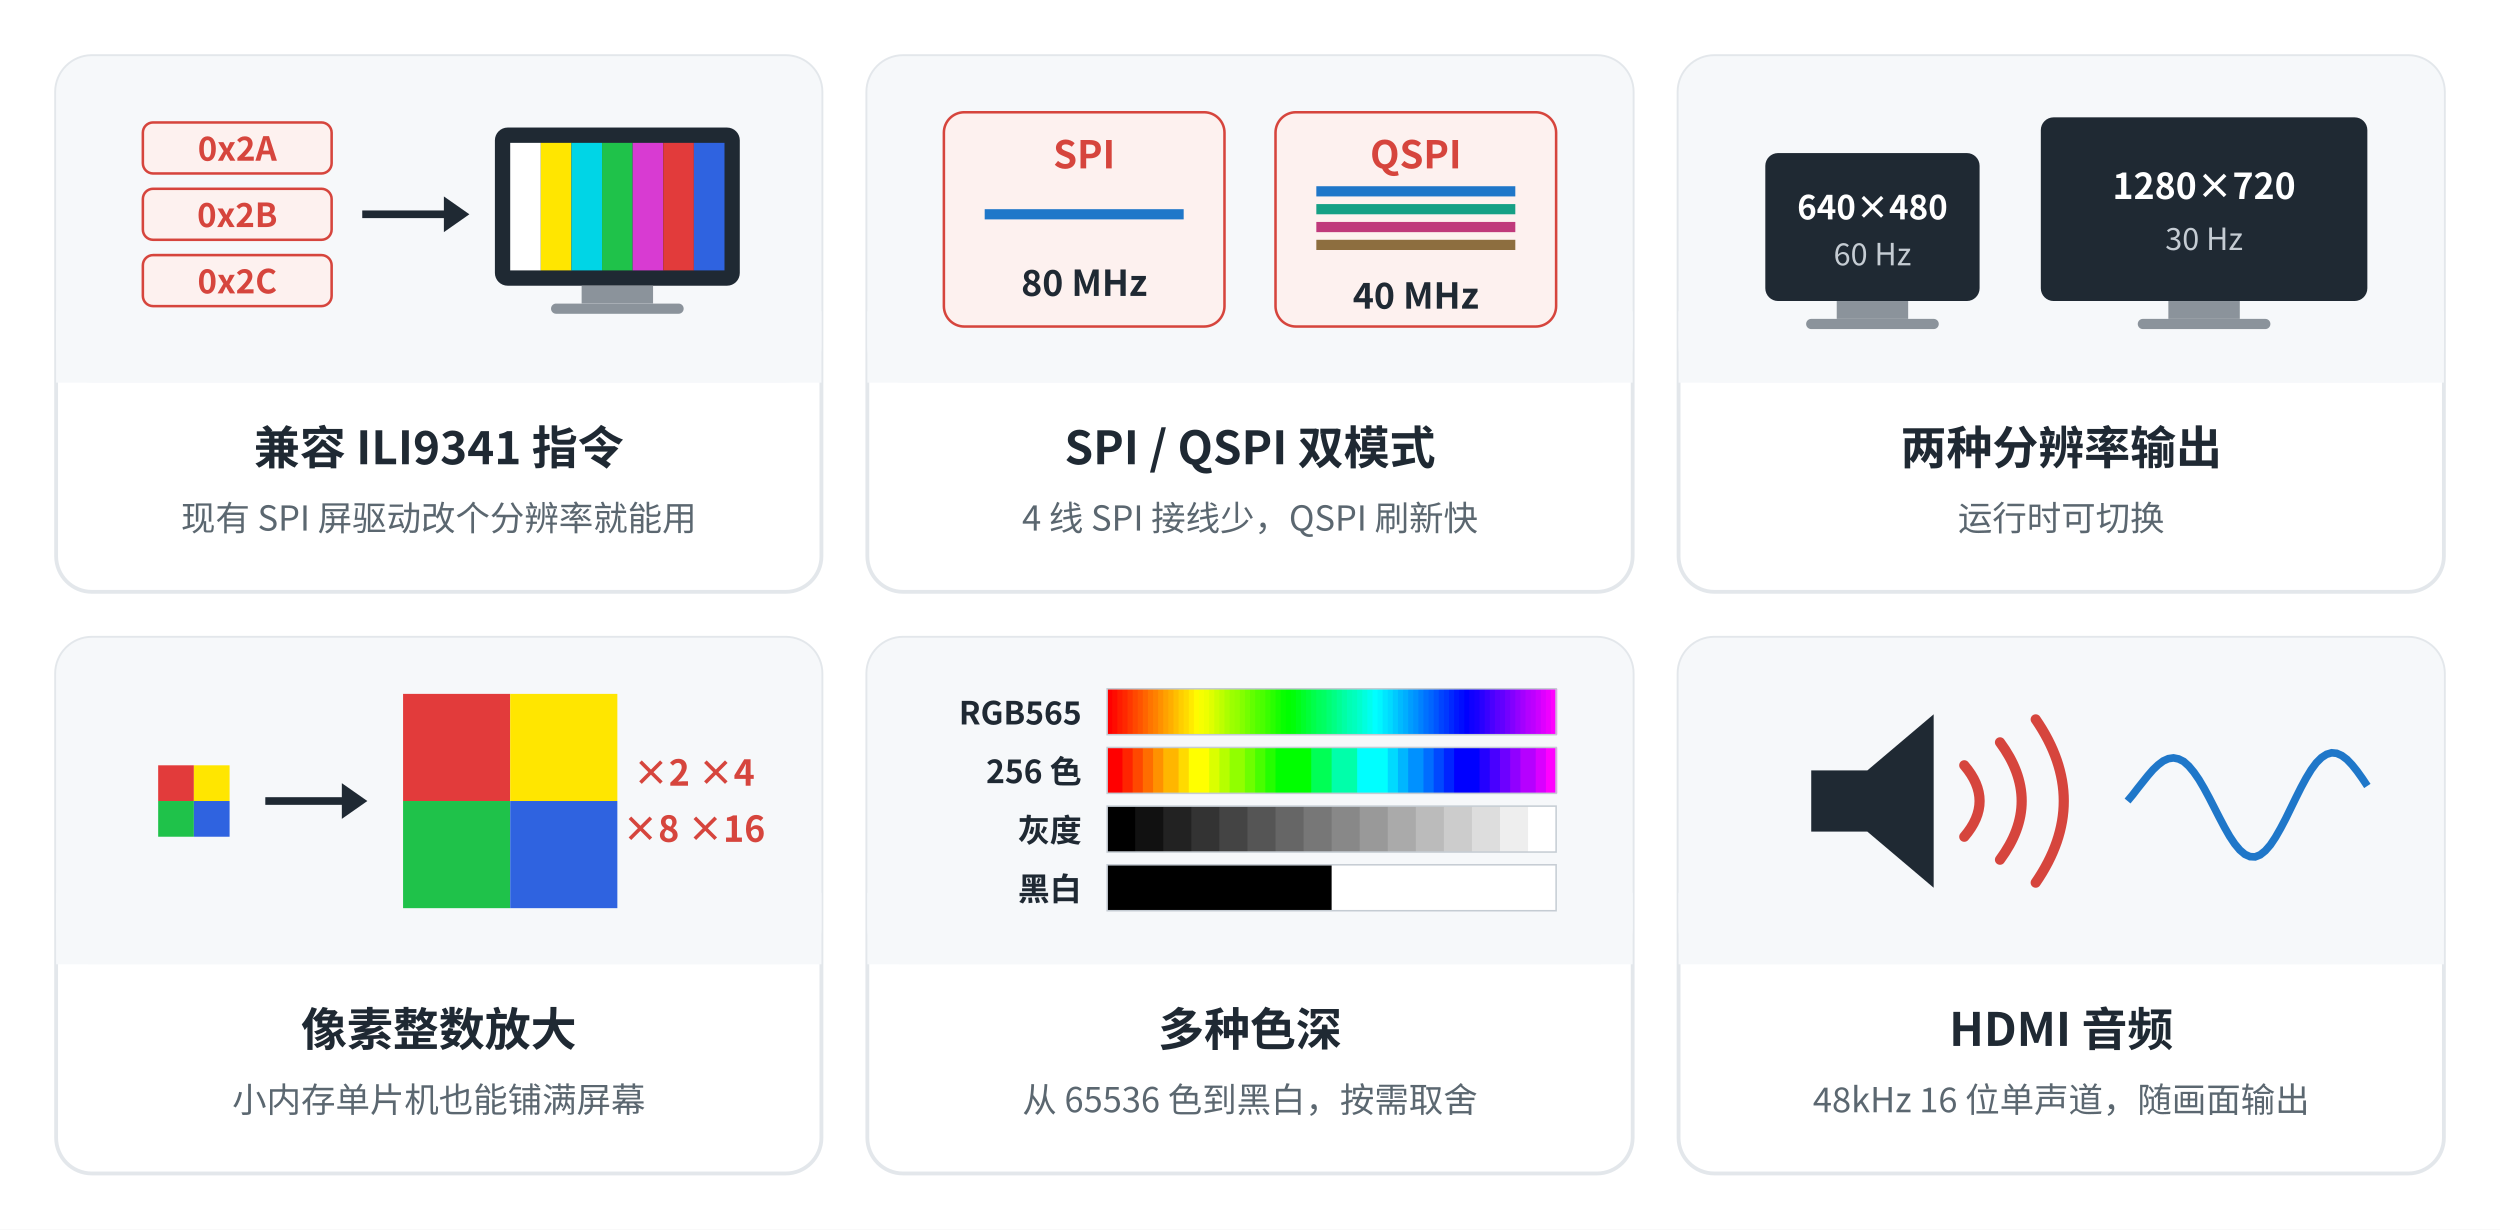
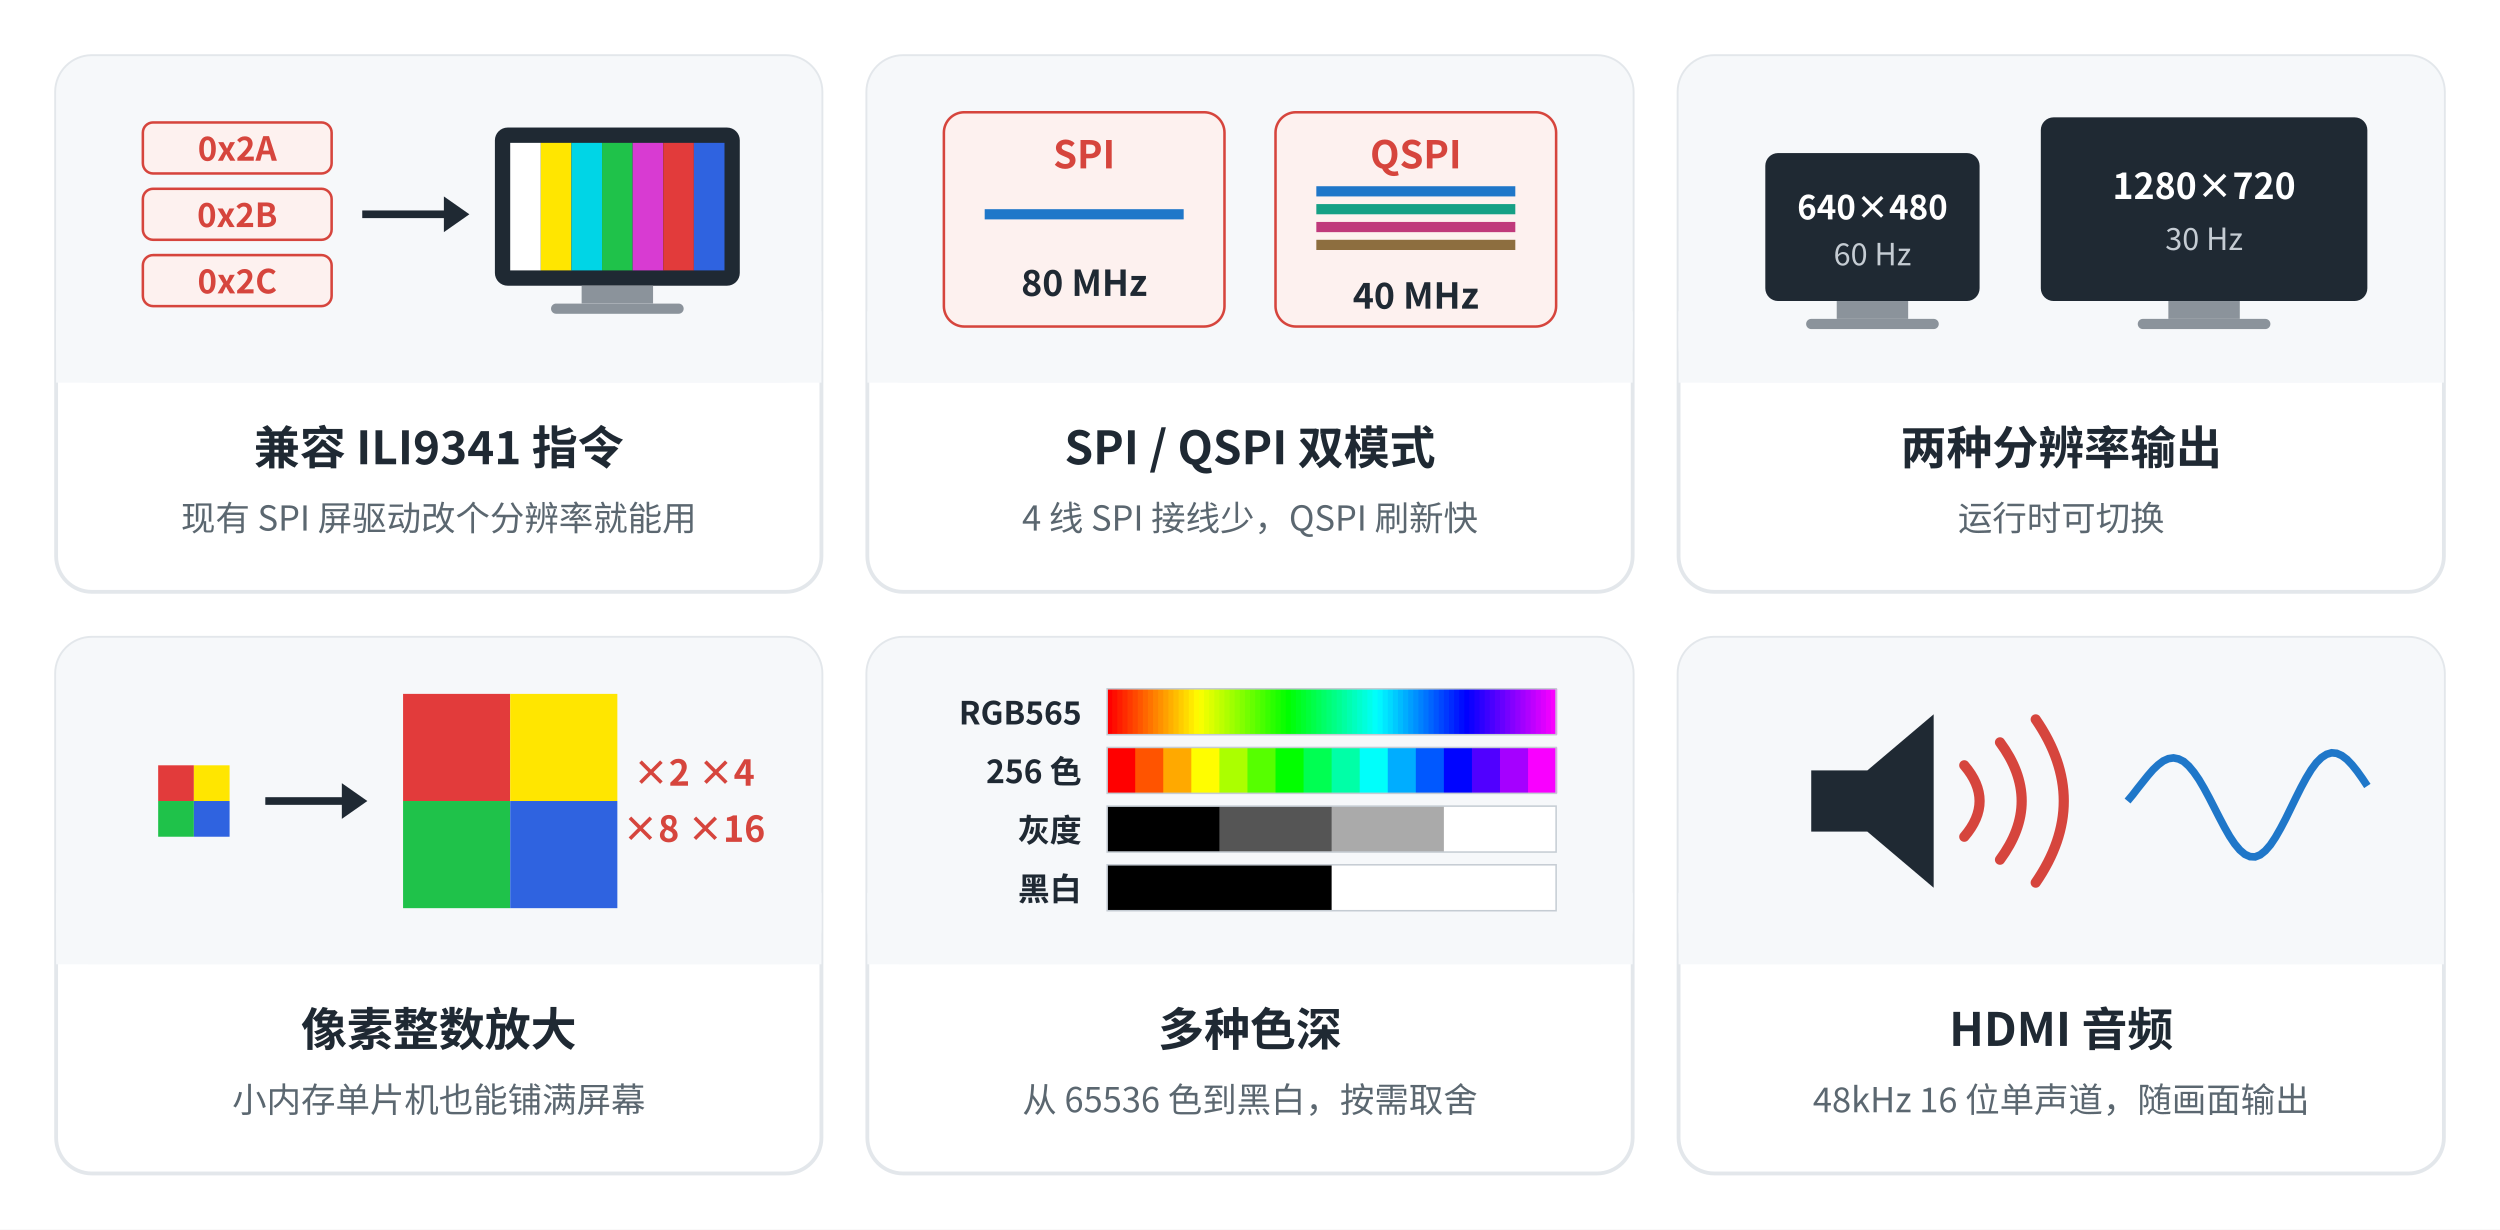
<svg xmlns="http://www.w3.org/2000/svg" viewBox="0 0 980 482" width="980" height="482" font-family="Noto Sans CJK SC, Source Han Sans SC, Microsoft YaHei, PingFang SC, Arial, sans-serif">
  <rect width="980" height="482" fill="#ffffff" />
  <rect x="22" y="22" width="300" height="210" rx="14" fill="#ffffff" stroke="#e3e7eb" stroke-width="1.5" />
  <rect x="22" y="22" width="300" height="128" rx="14" fill="#f6f8fa" />
  <rect x="22" y="122" width="300" height="28" fill="#f6f8fa" />
  <rect x="56" y="48" width="74" height="20" rx="4" fill="#fdf1ef" stroke="#d6453d" />
  <text x="93" y="63" font-size="13" text-anchor="middle" fill="#d6453d" font-weight="bold">0x2A</text>
  <rect x="56" y="74" width="74" height="20" rx="4" fill="#fdf1ef" stroke="#d6453d" />
  <text x="93" y="89" font-size="13" text-anchor="middle" fill="#d6453d" font-weight="bold">0x2B</text>
  <rect x="56" y="100" width="74" height="20" rx="4" fill="#fdf1ef" stroke="#d6453d" />
  <text x="93" y="115" font-size="13" text-anchor="middle" fill="#d6453d" font-weight="bold">0x2C</text>
  <path d="M142 84 h36" stroke="#1f2933" stroke-width="3" />
  <path d="M174 77 l10 7 l-10 7 z" fill="#1f2933" />
  <rect x="194" y="50" width="96" height="62" rx="5" fill="#1f2933" />
  <rect x="228.0" y="112" width="28" height="7" fill="#8b939b" />
  <rect x="216.0" y="119" width="52" height="4" rx="2" fill="#8b939b" />
  <rect x="200" y="56" width="12" height="50" fill="#ffffff" />
  <rect x="212" y="56" width="12" height="50" fill="#ffe600" />
  <rect x="224" y="56" width="12" height="50" fill="#00d5e6" />
  <rect x="236" y="56" width="12" height="50" fill="#1fc24a" />
  <rect x="248" y="56" width="12" height="50" fill="#d83bd2" />
  <rect x="260" y="56" width="12" height="50" fill="#e23b3b" />
  <rect x="272" y="56" width="12" height="50" fill="#2f63e0" />
  <text x="172.0" y="182" font-size="18" text-anchor="middle" fill="#1f2933" font-weight="bold">兼容 ILI9341 指令</text>
  <text x="172.0" y="208" font-size="13.5" text-anchor="middle" fill="#5b6770" font-weight="normal">现有 SPI 屏驱动改个分辨率就能用</text>
  <rect x="340" y="22" width="300" height="210" rx="14" fill="#ffffff" stroke="#e3e7eb" stroke-width="1.5" />
  <rect x="340" y="22" width="300" height="128" rx="14" fill="#f6f8fa" />
  <rect x="340" y="122" width="300" height="28" fill="#f6f8fa" />
  <rect x="370" y="44" width="110" height="84" rx="8" fill="#fdf1ef" stroke="#d6453d" />
  <text x="425" y="66" font-size="15" text-anchor="middle" fill="#d6453d" font-weight="bold">SPI</text>
  <path d="M386 84 h78" stroke="#1f77c9" stroke-width="4" />
  <text x="425" y="116" font-size="14" text-anchor="middle" fill="#1f2933" font-weight="bold">80 MHz</text>
  <rect x="500" y="44" width="110" height="84" rx="8" fill="#fdf1ef" stroke="#d6453d" />
  <text x="555" y="66" font-size="15" text-anchor="middle" fill="#d6453d" font-weight="bold">QSPI</text>
  <path d="M516 75 h78" stroke="#1f77c9" stroke-width="4" />
  <path d="M516 82 h78" stroke="#16a085" stroke-width="4" />
  <path d="M516 89 h78" stroke="#c0397b" stroke-width="4" />
  <path d="M516 96 h78" stroke="#8d6e3f" stroke-width="4" />
  <text x="555" y="121" font-size="14" text-anchor="middle" fill="#1f2933" font-weight="bold">40 MHz</text>
  <text x="490.0" y="182" font-size="18" text-anchor="middle" fill="#1f2933" font-weight="bold">SPI / QSPI 双模式</text>
  <text x="490.0" y="208" font-size="13.5" text-anchor="middle" fill="#5b6770" font-weight="normal">4 线 SPI 接线少，QSPI 刷新快</text>
  <rect x="658" y="22" width="300" height="210" rx="14" fill="#ffffff" stroke="#e3e7eb" stroke-width="1.5" />
  <rect x="658" y="22" width="300" height="128" rx="14" fill="#f6f8fa" />
  <rect x="658" y="122" width="300" height="28" fill="#f6f8fa" />
  <rect x="692" y="60" width="84" height="58" rx="5" fill="#1f2933" />
  <rect x="720.0" y="118" width="28" height="7" fill="#8b939b" />
  <rect x="708.0" y="125" width="52" height="4" rx="2" fill="#8b939b" />
  <text x="734" y="86" font-size="13" text-anchor="middle" fill="#ffffff" font-weight="bold">640×480</text>
  <text x="734" y="104" font-size="12" text-anchor="middle" fill="#c5ccd3" font-weight="normal">60 Hz</text>
  <rect x="800" y="46" width="128" height="72" rx="5" fill="#1f2933" />
  <rect x="850.0" y="118" width="28" height="7" fill="#8b939b" />
  <rect x="838.0" y="125" width="52" height="4" rx="2" fill="#8b939b" />
  <text x="864" y="78" font-size="14" text-anchor="middle" fill="#ffffff" font-weight="bold">1280×720</text>
  <text x="864" y="98" font-size="12" text-anchor="middle" fill="#c5ccd3" font-weight="normal">30 Hz</text>
  <text x="808.0" y="182" font-size="18" text-anchor="middle" fill="#1f2933" font-weight="bold">两种分辨率输出</text>
  <text x="808.0" y="208" font-size="13.5" text-anchor="middle" fill="#5b6770" font-weight="normal">运行时可切换</text>
  <rect x="22" y="250" width="300" height="210" rx="14" fill="#ffffff" stroke="#e3e7eb" stroke-width="1.5" />
  <rect x="22" y="250" width="300" height="128" rx="14" fill="#f6f8fa" />
  <rect x="22" y="350" width="300" height="28" fill="#f6f8fa" />
  <rect x="62" y="300" width="14" height="14" fill="#e23b3b" />
  <rect x="76" y="300" width="14" height="14" fill="#ffe600" />
  <rect x="62" y="314" width="14" height="14" fill="#1fc24a" />
  <rect x="76" y="314" width="14" height="14" fill="#2f63e0" />
  <path d="M104 314 h34" stroke="#1f2933" stroke-width="3" />
  <path d="M134 307 l10 7 l-10 7 z" fill="#1f2933" />
  <rect x="158" y="272" width="42" height="42" fill="#e23b3b" />
  <rect x="200" y="272" width="42" height="42" fill="#ffe600" />
  <rect x="158" y="314" width="42" height="42" fill="#1fc24a" />
  <rect x="200" y="314" width="42" height="42" fill="#2f63e0" />
  <text x="272" y="308" font-size="14" text-anchor="middle" fill="#d6453d" font-weight="bold">×2 ×4</text>
  <text x="272" y="330" font-size="14" text-anchor="middle" fill="#d6453d" font-weight="bold">×8 ×16</text>
  <text x="172.0" y="410" font-size="18" text-anchor="middle" fill="#1f2933" font-weight="bold">像素整数放大</text>
  <text x="172.0" y="436" font-size="13.5" text-anchor="middle" fill="#5b6770" font-weight="normal">小内存单片机也能铺满屏幕</text>
  <rect x="340" y="250" width="300" height="210" rx="14" fill="#ffffff" stroke="#e3e7eb" stroke-width="1.5" />
  <rect x="340" y="250" width="300" height="128" rx="14" fill="#f6f8fa" />
  <rect x="340" y="350" width="300" height="28" fill="#f6f8fa" />
  <text x="424" y="284" font-size="12.5" text-anchor="end" fill="#1f2933" font-weight="bold">RGB565</text>
  <rect x="434.00" y="270" width="2.40" height="18" fill="#ff0000" />
-   <rect x="436.00" y="270" width="2.40" height="18" fill="#ff0c00" />
-   <rect x="438.00" y="270" width="2.40" height="18" fill="#ff1c00" />
-   <rect x="440.00" y="270" width="2.40" height="18" fill="#ff2800" />
-   <rect x="442.00" y="270" width="2.40" height="18" fill="#ff3800" />
+   <rect x="436.00" y="270" width="2.40" height="18" fill="#ff0e00" />
+   <rect x="438.00" y="270" width="2.40" height="18" fill="#ff1d00" />
+   <rect x="440.00" y="270" width="2.40" height="18" fill="#ff2b00" />
+   <rect x="442.00" y="270" width="2.40" height="18" fill="#ff3a00" />
  <rect x="444.00" y="270" width="2.40" height="18" fill="#ff4800" />
-   <rect x="446.00" y="270" width="2.40" height="18" fill="#ff5500" />
-   <rect x="448.00" y="270" width="2.40" height="18" fill="#ff6500" />
-   <rect x="450.00" y="270" width="2.40" height="18" fill="#ff7500" />
-   <rect x="452.00" y="270" width="2.40" height="18" fill="#ff8100" />
+   <rect x="446.00" y="270" width="2.40" height="18" fill="#ff5700" />
+   <rect x="448.00" y="270" width="2.40" height="18" fill="#ff6600" />
+   <rect x="450.00" y="270" width="2.40" height="18" fill="#ff7400" />
+   <rect x="452.00" y="270" width="2.40" height="18" fill="#ff8300" />
  <rect x="454.00" y="270" width="2.40" height="18" fill="#ff9100" />
-   <rect x="456.00" y="270" width="2.40" height="18" fill="#ffa100" />
-   <rect x="458.00" y="270" width="2.40" height="18" fill="#ffae00" />
-   <rect x="460.00" y="270" width="2.40" height="18" fill="#ffbe00" />
-   <rect x="462.00" y="270" width="2.40" height="18" fill="#ffce00" />
+   <rect x="456.00" y="270" width="2.40" height="18" fill="#ffa000" />
+   <rect x="458.00" y="270" width="2.40" height="18" fill="#ffaf00" />
+   <rect x="460.00" y="270" width="2.40" height="18" fill="#ffbd00" />
+   <rect x="462.00" y="270" width="2.40" height="18" fill="#ffcc00" />
  <rect x="464.00" y="270" width="2.40" height="18" fill="#ffda00" />
-   <rect x="466.00" y="270" width="2.40" height="18" fill="#ffea00" />
-   <rect x="468.00" y="270" width="2.40" height="18" fill="#fffa00" />
-   <rect x="470.00" y="270" width="2.40" height="18" fill="#f6ff00" />
-   <rect x="472.00" y="270" width="2.40" height="18" fill="#eeff00" />
-   <rect x="474.00" y="270" width="2.40" height="18" fill="#deff00" />
-   <rect x="476.00" y="270" width="2.40" height="18" fill="#cdff00" />
-   <rect x="478.00" y="270" width="2.40" height="18" fill="#bdff00" />
-   <rect x="480.00" y="270" width="2.40" height="18" fill="#acff00" />
-   <rect x="482.00" y="270" width="2.40" height="18" fill="#9cff00" />
-   <rect x="484.00" y="270" width="2.40" height="18" fill="#94ff00" />
-   <rect x="486.00" y="270" width="2.40" height="18" fill="#83ff00" />
+   <rect x="466.00" y="270" width="2.40" height="18" fill="#ffe900" />
+   <rect x="468.00" y="270" width="2.40" height="18" fill="#fff800" />
+   <rect x="470.00" y="270" width="2.40" height="18" fill="#f7ff00" />
+   <rect x="472.00" y="270" width="2.40" height="18" fill="#e8ff00" />
+   <rect x="474.00" y="270" width="2.40" height="18" fill="#daff00" />
+   <rect x="476.00" y="270" width="2.40" height="18" fill="#cbff00" />
+   <rect x="478.00" y="270" width="2.40" height="18" fill="#bcff00" />
+   <rect x="480.00" y="270" width="2.40" height="18" fill="#aeff00" />
+   <rect x="482.00" y="270" width="2.40" height="18" fill="#9fff00" />
+   <rect x="484.00" y="270" width="2.40" height="18" fill="#91ff00" />
+   <rect x="486.00" y="270" width="2.40" height="18" fill="#82ff00" />
  <rect x="488.00" y="270" width="2.40" height="18" fill="#73ff00" />
-   <rect x="490.00" y="270" width="2.40" height="18" fill="#62ff00" />
-   <rect x="492.00" y="270" width="2.40" height="18" fill="#52ff00" />
-   <rect x="494.00" y="270" width="2.40" height="18" fill="#4aff00" />
+   <rect x="490.00" y="270" width="2.40" height="18" fill="#65ff00" />
+   <rect x="492.00" y="270" width="2.40" height="18" fill="#56ff00" />
+   <rect x="494.00" y="270" width="2.40" height="18" fill="#48ff00" />
  <rect x="496.00" y="270" width="2.40" height="18" fill="#39ff00" />
-   <rect x="498.00" y="270" width="2.40" height="18" fill="#29ff00" />
-   <rect x="500.00" y="270" width="2.40" height="18" fill="#18ff00" />
-   <rect x="502.00" y="270" width="2.40" height="18" fill="#08ff00" />
+   <rect x="498.00" y="270" width="2.40" height="18" fill="#2aff00" />
+   <rect x="500.00" y="270" width="2.40" height="18" fill="#1cff00" />
+   <rect x="502.00" y="270" width="2.40" height="18" fill="#0dff00" />
  <rect x="504.00" y="270" width="2.40" height="18" fill="#00ff00" />
-   <rect x="506.00" y="270" width="2.40" height="18" fill="#00ff08" />
-   <rect x="508.00" y="270" width="2.40" height="18" fill="#00ff18" />
-   <rect x="510.00" y="270" width="2.40" height="18" fill="#00ff29" />
-   <rect x="512.00" y="270" width="2.40" height="18" fill="#00ff39" />
-   <rect x="514.00" y="270" width="2.40" height="18" fill="#00ff4a" />
-   <rect x="516.00" y="270" width="2.40" height="18" fill="#00ff5a" />
-   <rect x="518.00" y="270" width="2.40" height="18" fill="#00ff62" />
-   <rect x="520.00" y="270" width="2.40" height="18" fill="#00ff73" />
-   <rect x="522.00" y="270" width="2.40" height="18" fill="#00ff83" />
-   <rect x="524.00" y="270" width="2.40" height="18" fill="#00ff94" />
-   <rect x="526.00" y="270" width="2.40" height="18" fill="#00ffa4" />
-   <rect x="528.00" y="270" width="2.40" height="18" fill="#00ffb4" />
-   <rect x="530.00" y="270" width="2.40" height="18" fill="#00ffbd" />
+   <rect x="506.00" y="270" width="2.40" height="18" fill="#00ff0f" />
+   <rect x="508.00" y="270" width="2.40" height="18" fill="#00ff1e" />
+   <rect x="510.00" y="270" width="2.40" height="18" fill="#00ff2c" />
+   <rect x="512.00" y="270" width="2.40" height="18" fill="#00ff3b" />
+   <rect x="514.00" y="270" width="2.40" height="18" fill="#00ff49" />
+   <rect x="516.00" y="270" width="2.40" height="18" fill="#00ff58" />
+   <rect x="518.00" y="270" width="2.40" height="18" fill="#00ff67" />
+   <rect x="520.00" y="270" width="2.40" height="18" fill="#00ff75" />
+   <rect x="522.00" y="270" width="2.40" height="18" fill="#00ff84" />
+   <rect x="524.00" y="270" width="2.40" height="18" fill="#00ff92" />
+   <rect x="526.00" y="270" width="2.40" height="18" fill="#00ffa1" />
+   <rect x="528.00" y="270" width="2.40" height="18" fill="#00ffb0" />
+   <rect x="530.00" y="270" width="2.40" height="18" fill="#00ffbe" />
  <rect x="532.00" y="270" width="2.40" height="18" fill="#00ffcd" />
-   <rect x="534.00" y="270" width="2.40" height="18" fill="#00ffde" />
-   <rect x="536.00" y="270" width="2.40" height="18" fill="#00ffee" />
-   <rect x="538.00" y="270" width="2.40" height="18" fill="#00ffff" />
+   <rect x="534.00" y="270" width="2.40" height="18" fill="#00ffdb" />
+   <rect x="536.00" y="270" width="2.40" height="18" fill="#00ffea" />
+   <rect x="538.00" y="270" width="2.40" height="18" fill="#00fff9" />
  <rect x="540.00" y="270" width="2.40" height="18" fill="#00f6ff" />
-   <rect x="542.00" y="270" width="2.40" height="18" fill="#00e6ff" />
-   <rect x="544.00" y="270" width="2.40" height="18" fill="#00daff" />
+   <rect x="542.00" y="270" width="2.40" height="18" fill="#00e7ff" />
+   <rect x="544.00" y="270" width="2.40" height="18" fill="#00d9ff" />
  <rect x="546.00" y="270" width="2.40" height="18" fill="#00caff" />
-   <rect x="548.00" y="270" width="2.40" height="18" fill="#00baff" />
-   <rect x="550.00" y="270" width="2.40" height="18" fill="#00aeff" />
-   <rect x="552.00" y="270" width="2.40" height="18" fill="#009dff" />
-   <rect x="554.00" y="270" width="2.40" height="18" fill="#0091ff" />
+   <rect x="548.00" y="270" width="2.40" height="18" fill="#00bbff" />
+   <rect x="550.00" y="270" width="2.40" height="18" fill="#00adff" />
+   <rect x="552.00" y="270" width="2.40" height="18" fill="#009eff" />
+   <rect x="554.00" y="270" width="2.40" height="18" fill="#0090ff" />
  <rect x="556.00" y="270" width="2.40" height="18" fill="#0081ff" />
-   <rect x="558.00" y="270" width="2.40" height="18" fill="#0071ff" />
-   <rect x="560.00" y="270" width="2.40" height="18" fill="#0065ff" />
+   <rect x="558.00" y="270" width="2.40" height="18" fill="#0073ff" />
+   <rect x="560.00" y="270" width="2.40" height="18" fill="#0064ff" />
  <rect x="562.00" y="270" width="2.40" height="18" fill="#0055ff" />
-   <rect x="564.00" y="270" width="2.40" height="18" fill="#0044ff" />
+   <rect x="564.00" y="270" width="2.40" height="18" fill="#0047ff" />
  <rect x="566.00" y="270" width="2.40" height="18" fill="#0038ff" />
-   <rect x="568.00" y="270" width="2.40" height="18" fill="#0028ff" />
-   <rect x="570.00" y="270" width="2.40" height="18" fill="#0018ff" />
+   <rect x="568.00" y="270" width="2.40" height="18" fill="#002aff" />
+   <rect x="570.00" y="270" width="2.40" height="18" fill="#001bff" />
  <rect x="572.00" y="270" width="2.40" height="18" fill="#000cff" />
-   <rect x="574.00" y="270" width="2.40" height="18" fill="#0000ff" />
+   <rect x="574.00" y="270" width="2.40" height="18" fill="#0100ff" />
  <rect x="576.00" y="270" width="2.40" height="18" fill="#1000ff" />
-   <rect x="578.00" y="270" width="2.40" height="18" fill="#1800ff" />
-   <rect x="580.00" y="270" width="2.40" height="18" fill="#2900ff" />
-   <rect x="582.00" y="270" width="2.40" height="18" fill="#3900ff" />
+   <rect x="578.00" y="270" width="2.40" height="18" fill="#1e00ff" />
+   <rect x="580.00" y="270" width="2.40" height="18" fill="#2d00ff" />
+   <rect x="582.00" y="270" width="2.40" height="18" fill="#3c00ff" />
  <rect x="584.00" y="270" width="2.40" height="18" fill="#4a00ff" />
-   <rect x="586.00" y="270" width="2.40" height="18" fill="#5a00ff" />
-   <rect x="588.00" y="270" width="2.40" height="18" fill="#6200ff" />
-   <rect x="590.00" y="270" width="2.40" height="18" fill="#7300ff" />
-   <rect x="592.00" y="270" width="2.40" height="18" fill="#8300ff" />
-   <rect x="594.00" y="270" width="2.40" height="18" fill="#9400ff" />
-   <rect x="596.00" y="270" width="2.40" height="18" fill="#a400ff" />
-   <rect x="598.00" y="270" width="2.40" height="18" fill="#b400ff" />
-   <rect x="600.00" y="270" width="2.40" height="18" fill="#bd00ff" />
-   <rect x="602.00" y="270" width="2.40" height="18" fill="#cd00ff" />
-   <rect x="604.00" y="270" width="2.40" height="18" fill="#de00ff" />
-   <rect x="606.00" y="270" width="2.40" height="18" fill="#ee00ff" />
-   <rect x="608.00" y="270" width="2.40" height="18" fill="#ff00ff" />
+   <rect x="586.00" y="270" width="2.40" height="18" fill="#5900ff" />
+   <rect x="588.00" y="270" width="2.40" height="18" fill="#6700ff" />
+   <rect x="590.00" y="270" width="2.40" height="18" fill="#7600ff" />
+   <rect x="592.00" y="270" width="2.40" height="18" fill="#8500ff" />
+   <rect x="594.00" y="270" width="2.40" height="18" fill="#9300ff" />
+   <rect x="596.00" y="270" width="2.40" height="18" fill="#a200ff" />
+   <rect x="598.00" y="270" width="2.40" height="18" fill="#b000ff" />
+   <rect x="600.00" y="270" width="2.40" height="18" fill="#bf00ff" />
+   <rect x="602.00" y="270" width="2.40" height="18" fill="#ce00ff" />
+   <rect x="604.00" y="270" width="2.40" height="18" fill="#dc00ff" />
+   <rect x="606.00" y="270" width="2.40" height="18" fill="#eb00ff" />
+   <rect x="608.00" y="270" width="2.40" height="18" fill="#f900ff" />
  <rect x="434" y="270" width="176" height="18" fill="none" stroke="#c5ccd3" stroke-width="0.6" />
  <text x="424" y="307" font-size="12.5" text-anchor="end" fill="#1f2933" font-weight="bold">256 色</text>
-   <rect x="434.00" y="293" width="2.40" height="18" fill="#ff0000" />
-   <rect x="436.00" y="293" width="2.40" height="18" fill="#ff0000" />
-   <rect x="438.00" y="293" width="2.40" height="18" fill="#ff0000" />
-   <rect x="440.00" y="293" width="2.40" height="18" fill="#ff2400" />
-   <rect x="442.00" y="293" width="2.40" height="18" fill="#ff2400" />
-   <rect x="444.00" y="293" width="2.40" height="18" fill="#ff4800" />
-   <rect x="446.00" y="293" width="2.40" height="18" fill="#ff4800" />
-   <rect x="448.00" y="293" width="2.40" height="18" fill="#ff6d00" />
-   <rect x="450.00" y="293" width="2.40" height="18" fill="#ff6d00" />
-   <rect x="452.00" y="293" width="2.40" height="18" fill="#ff9100" />
-   <rect x="454.00" y="293" width="2.40" height="18" fill="#ff9100" />
-   <rect x="456.00" y="293" width="2.40" height="18" fill="#ffb600" />
-   <rect x="458.00" y="293" width="2.40" height="18" fill="#ffb600" />
-   <rect x="460.00" y="293" width="2.40" height="18" fill="#ffb600" />
-   <rect x="462.00" y="293" width="2.40" height="18" fill="#ffda00" />
-   <rect x="464.00" y="293" width="2.40" height="18" fill="#ffda00" />
-   <rect x="466.00" y="293" width="2.40" height="18" fill="#ffff00" />
-   <rect x="468.00" y="293" width="2.40" height="18" fill="#ffff00" />
-   <rect x="470.00" y="293" width="2.40" height="18" fill="#ffff00" />
-   <rect x="472.00" y="293" width="2.40" height="18" fill="#ffff00" />
-   <rect x="474.00" y="293" width="2.40" height="18" fill="#daff00" />
-   <rect x="476.00" y="293" width="2.40" height="18" fill="#daff00" />
-   <rect x="478.00" y="293" width="2.40" height="18" fill="#b6ff00" />
-   <rect x="480.00" y="293" width="2.40" height="18" fill="#b6ff00" />
-   <rect x="482.00" y="293" width="2.40" height="18" fill="#91ff00" />
-   <rect x="484.00" y="293" width="2.40" height="18" fill="#91ff00" />
-   <rect x="486.00" y="293" width="2.40" height="18" fill="#91ff00" />
-   <rect x="488.00" y="293" width="2.40" height="18" fill="#6dff00" />
-   <rect x="490.00" y="293" width="2.40" height="18" fill="#6dff00" />
-   <rect x="492.00" y="293" width="2.40" height="18" fill="#48ff00" />
-   <rect x="494.00" y="293" width="2.40" height="18" fill="#48ff00" />
-   <rect x="496.00" y="293" width="2.40" height="18" fill="#24ff00" />
-   <rect x="498.00" y="293" width="2.40" height="18" fill="#24ff00" />
-   <rect x="500.00" y="293" width="2.40" height="18" fill="#00ff00" />
-   <rect x="502.00" y="293" width="2.40" height="18" fill="#00ff00" />
-   <rect x="504.00" y="293" width="2.40" height="18" fill="#00ff00" />
-   <rect x="506.00" y="293" width="2.40" height="18" fill="#00ff00" />
-   <rect x="508.00" y="293" width="2.40" height="18" fill="#00ff00" />
-   <rect x="510.00" y="293" width="2.40" height="18" fill="#00ff00" />
-   <rect x="512.00" y="293" width="2.40" height="18" fill="#00ff00" />
-   <rect x="514.00" y="293" width="2.40" height="18" fill="#00ff55" />
-   <rect x="516.00" y="293" width="2.40" height="18" fill="#00ff55" />
-   <rect x="518.00" y="293" width="2.40" height="18" fill="#00ff55" />
-   <rect x="520.00" y="293" width="2.40" height="18" fill="#00ff55" />
-   <rect x="522.00" y="293" width="2.40" height="18" fill="#00ffaa" />
-   <rect x="524.00" y="293" width="2.40" height="18" fill="#00ffaa" />
-   <rect x="526.00" y="293" width="2.40" height="18" fill="#00ffaa" />
-   <rect x="528.00" y="293" width="2.40" height="18" fill="#00ffaa" />
-   <rect x="530.00" y="293" width="2.40" height="18" fill="#00ffaa" />
-   <rect x="532.00" y="293" width="2.40" height="18" fill="#00ffff" />
-   <rect x="534.00" y="293" width="2.40" height="18" fill="#00ffff" />
-   <rect x="536.00" y="293" width="2.40" height="18" fill="#00ffff" />
-   <rect x="538.00" y="293" width="2.40" height="18" fill="#00ffff" />
-   <rect x="540.00" y="293" width="2.40" height="18" fill="#00ffff" />
-   <rect x="542.00" y="293" width="2.40" height="18" fill="#00ffff" />
-   <rect x="544.00" y="293" width="2.40" height="18" fill="#00daff" />
-   <rect x="546.00" y="293" width="2.40" height="18" fill="#00daff" />
-   <rect x="548.00" y="293" width="2.40" height="18" fill="#00b6ff" />
-   <rect x="550.00" y="293" width="2.40" height="18" fill="#00b6ff" />
-   <rect x="552.00" y="293" width="2.40" height="18" fill="#0091ff" />
-   <rect x="554.00" y="293" width="2.40" height="18" fill="#0091ff" />
-   <rect x="556.00" y="293" width="2.40" height="18" fill="#0091ff" />
-   <rect x="558.00" y="293" width="2.40" height="18" fill="#006dff" />
-   <rect x="560.00" y="293" width="2.40" height="18" fill="#006dff" />
-   <rect x="562.00" y="293" width="2.40" height="18" fill="#0048ff" />
-   <rect x="564.00" y="293" width="2.40" height="18" fill="#0048ff" />
-   <rect x="566.00" y="293" width="2.40" height="18" fill="#0024ff" />
-   <rect x="568.00" y="293" width="2.40" height="18" fill="#0024ff" />
-   <rect x="570.00" y="293" width="2.40" height="18" fill="#0000ff" />
-   <rect x="572.00" y="293" width="2.40" height="18" fill="#0000ff" />
-   <rect x="574.00" y="293" width="2.40" height="18" fill="#0000ff" />
-   <rect x="576.00" y="293" width="2.40" height="18" fill="#0000ff" />
-   <rect x="578.00" y="293" width="2.40" height="18" fill="#0000ff" />
-   <rect x="580.00" y="293" width="2.40" height="18" fill="#2400ff" />
-   <rect x="582.00" y="293" width="2.40" height="18" fill="#2400ff" />
-   <rect x="584.00" y="293" width="2.40" height="18" fill="#4800ff" />
-   <rect x="586.00" y="293" width="2.40" height="18" fill="#4800ff" />
-   <rect x="588.00" y="293" width="2.40" height="18" fill="#6d00ff" />
-   <rect x="590.00" y="293" width="2.40" height="18" fill="#6d00ff" />
-   <rect x="592.00" y="293" width="2.40" height="18" fill="#9100ff" />
-   <rect x="594.00" y="293" width="2.40" height="18" fill="#9100ff" />
-   <rect x="596.00" y="293" width="2.40" height="18" fill="#b600ff" />
-   <rect x="598.00" y="293" width="2.40" height="18" fill="#b600ff" />
-   <rect x="600.00" y="293" width="2.40" height="18" fill="#b600ff" />
-   <rect x="602.00" y="293" width="2.40" height="18" fill="#da00ff" />
-   <rect x="604.00" y="293" width="2.40" height="18" fill="#da00ff" />
-   <rect x="606.00" y="293" width="2.40" height="18" fill="#ff00ff" />
-   <rect x="608.00" y="293" width="2.40" height="18" fill="#ff00ff" />
+   <rect x="434.00" y="293" width="11.40" height="18" fill="#ff0000" />
+   <rect x="445.00" y="293" width="11.40" height="18" fill="#ff5400" />
+   <rect x="456.00" y="293" width="11.40" height="18" fill="#ffa900" />
+   <rect x="467.00" y="293" width="11.40" height="18" fill="#fffd00" />
+   <rect x="478.00" y="293" width="11.40" height="18" fill="#abff00" />
+   <rect x="489.00" y="293" width="11.40" height="18" fill="#56ff00" />
+   <rect x="500.00" y="293" width="11.40" height="18" fill="#02ff00" />
+   <rect x="511.00" y="293" width="11.40" height="18" fill="#00ff52" />
+   <rect x="522.00" y="293" width="11.40" height="18" fill="#00ffa7" />
+   <rect x="533.00" y="293" width="11.40" height="18" fill="#00fffb" />
+   <rect x="544.00" y="293" width="11.40" height="18" fill="#00adff" />
+   <rect x="555.00" y="293" width="11.40" height="18" fill="#0058ff" />
+   <rect x="566.00" y="293" width="11.40" height="18" fill="#0004ff" />
+   <rect x="577.00" y="293" width="11.40" height="18" fill="#5000ff" />
+   <rect x="588.00" y="293" width="11.40" height="18" fill="#a500ff" />
+   <rect x="599.00" y="293" width="11.40" height="18" fill="#f900ff" />
  <rect x="434" y="293" width="176" height="18" fill="none" stroke="#c5ccd3" stroke-width="0.6" />
  <text x="424" y="330" font-size="12.5" text-anchor="end" fill="#1f2933" font-weight="bold">灰度</text>
-   <rect x="434.00" y="316" width="11.40" height="18" fill="#000000" />
-   <rect x="445.00" y="316" width="11.40" height="18" fill="#111111" />
-   <rect x="456.00" y="316" width="11.40" height="18" fill="#222222" />
-   <rect x="467.00" y="316" width="11.40" height="18" fill="#333333" />
-   <rect x="478.00" y="316" width="11.40" height="18" fill="#444444" />
-   <rect x="489.00" y="316" width="11.40" height="18" fill="#555555" />
-   <rect x="500.00" y="316" width="11.40" height="18" fill="#666666" />
-   <rect x="511.00" y="316" width="11.40" height="18" fill="#777777" />
-   <rect x="522.00" y="316" width="11.40" height="18" fill="#888888" />
-   <rect x="533.00" y="316" width="11.40" height="18" fill="#999999" />
-   <rect x="544.00" y="316" width="11.40" height="18" fill="#aaaaaa" />
-   <rect x="555.00" y="316" width="11.40" height="18" fill="#bbbbbb" />
-   <rect x="566.00" y="316" width="11.40" height="18" fill="#cccccc" />
-   <rect x="577.00" y="316" width="11.40" height="18" fill="#dddddd" />
-   <rect x="588.00" y="316" width="11.40" height="18" fill="#eeeeee" />
-   <rect x="599.00" y="316" width="11.40" height="18" fill="#ffffff" />
+   <rect x="434.00" y="316" width="44.40" height="18" fill="#000000" />
+   <rect x="478.00" y="316" width="44.40" height="18" fill="#555555" />
+   <rect x="522.00" y="316" width="44.40" height="18" fill="#aaaaaa" />
+   <rect x="566.00" y="316" width="44.40" height="18" fill="#ffffff" />
  <rect x="434" y="316" width="176" height="18" fill="none" stroke="#c5ccd3" stroke-width="0.6" />
  <text x="424" y="353" font-size="12.5" text-anchor="end" fill="#1f2933" font-weight="bold">黑白</text>
  <rect x="434.00" y="339" width="88.40" height="18" fill="#000000" />
  <rect x="522.00" y="339" width="88.40" height="18" fill="#ffffff" />
  <rect x="434" y="339" width="176" height="18" fill="none" stroke="#c5ccd3" stroke-width="0.6" />
  <text x="490.0" y="410" font-size="18" text-anchor="middle" fill="#1f2933" font-weight="bold">多种色深</text>
  <text x="490.0" y="436" font-size="13.5" text-anchor="middle" fill="#5b6770" font-weight="normal">从 65536 色到黑白，按需取舍</text>
  <rect x="658" y="250" width="300" height="210" rx="14" fill="#ffffff" stroke="#e3e7eb" stroke-width="1.5" />
  <rect x="658" y="250" width="300" height="128" rx="14" fill="#f6f8fa" />
  <rect x="658" y="350" width="300" height="28" fill="#f6f8fa" />
  <path d="M710 302 h22 l26 -22 v68 l-26 -22 h-22 z" fill="#1f2933" />
  <path d="M770 300 q12 14 0 28" fill="none" stroke="#d6453d" stroke-width="4" stroke-linecap="round" />
  <path d="M784 291 q17 23 0 46" fill="none" stroke="#d6453d" stroke-width="4" stroke-linecap="round" />
  <path d="M798 282 q22 32 0 64" fill="none" stroke="#d6453d" stroke-width="4" stroke-linecap="round" />
  <polyline points="834.0,314.0 836.0,311.6 838.0,309.0 840.0,306.5 842.0,304.0 844.0,301.7 846.0,299.8 848.0,298.3 850.0,297.4 852.0,297.1 854.0,297.5 856.0,298.5 858.0,300.3 860.0,302.7 862.0,305.6 864.0,309.0 866.0,312.7 868.0,316.6 870.0,320.5 872.0,324.3 874.0,327.8 876.0,330.8 878.0,333.2 880.0,334.9 882.0,335.8 884.0,335.9 886.0,335.1 888.0,333.5 890.0,331.2 892.0,328.2 894.0,324.7 896.0,320.9 898.0,316.8 900.0,312.7 902.0,308.7 904.0,305.0 906.0,301.7 908.0,299.0 910.0,297.0 912.0,295.7 914.0,295.1 916.0,295.3 918.0,296.2 920.0,297.7 922.0,299.8 924.0,302.3 926.0,305.1 928.0,308.1" fill="none" stroke="#1f77c9" stroke-width="3" />
  <text x="808.0" y="410" font-size="18" text-anchor="middle" fill="#1f2933" font-weight="bold">HDMI 音频</text>
  <text x="808.0" y="436" font-size="13.5" text-anchor="middle" fill="#5b6770" font-weight="normal">48kHz 16 位单声道，随画面输出</text>
</svg>
